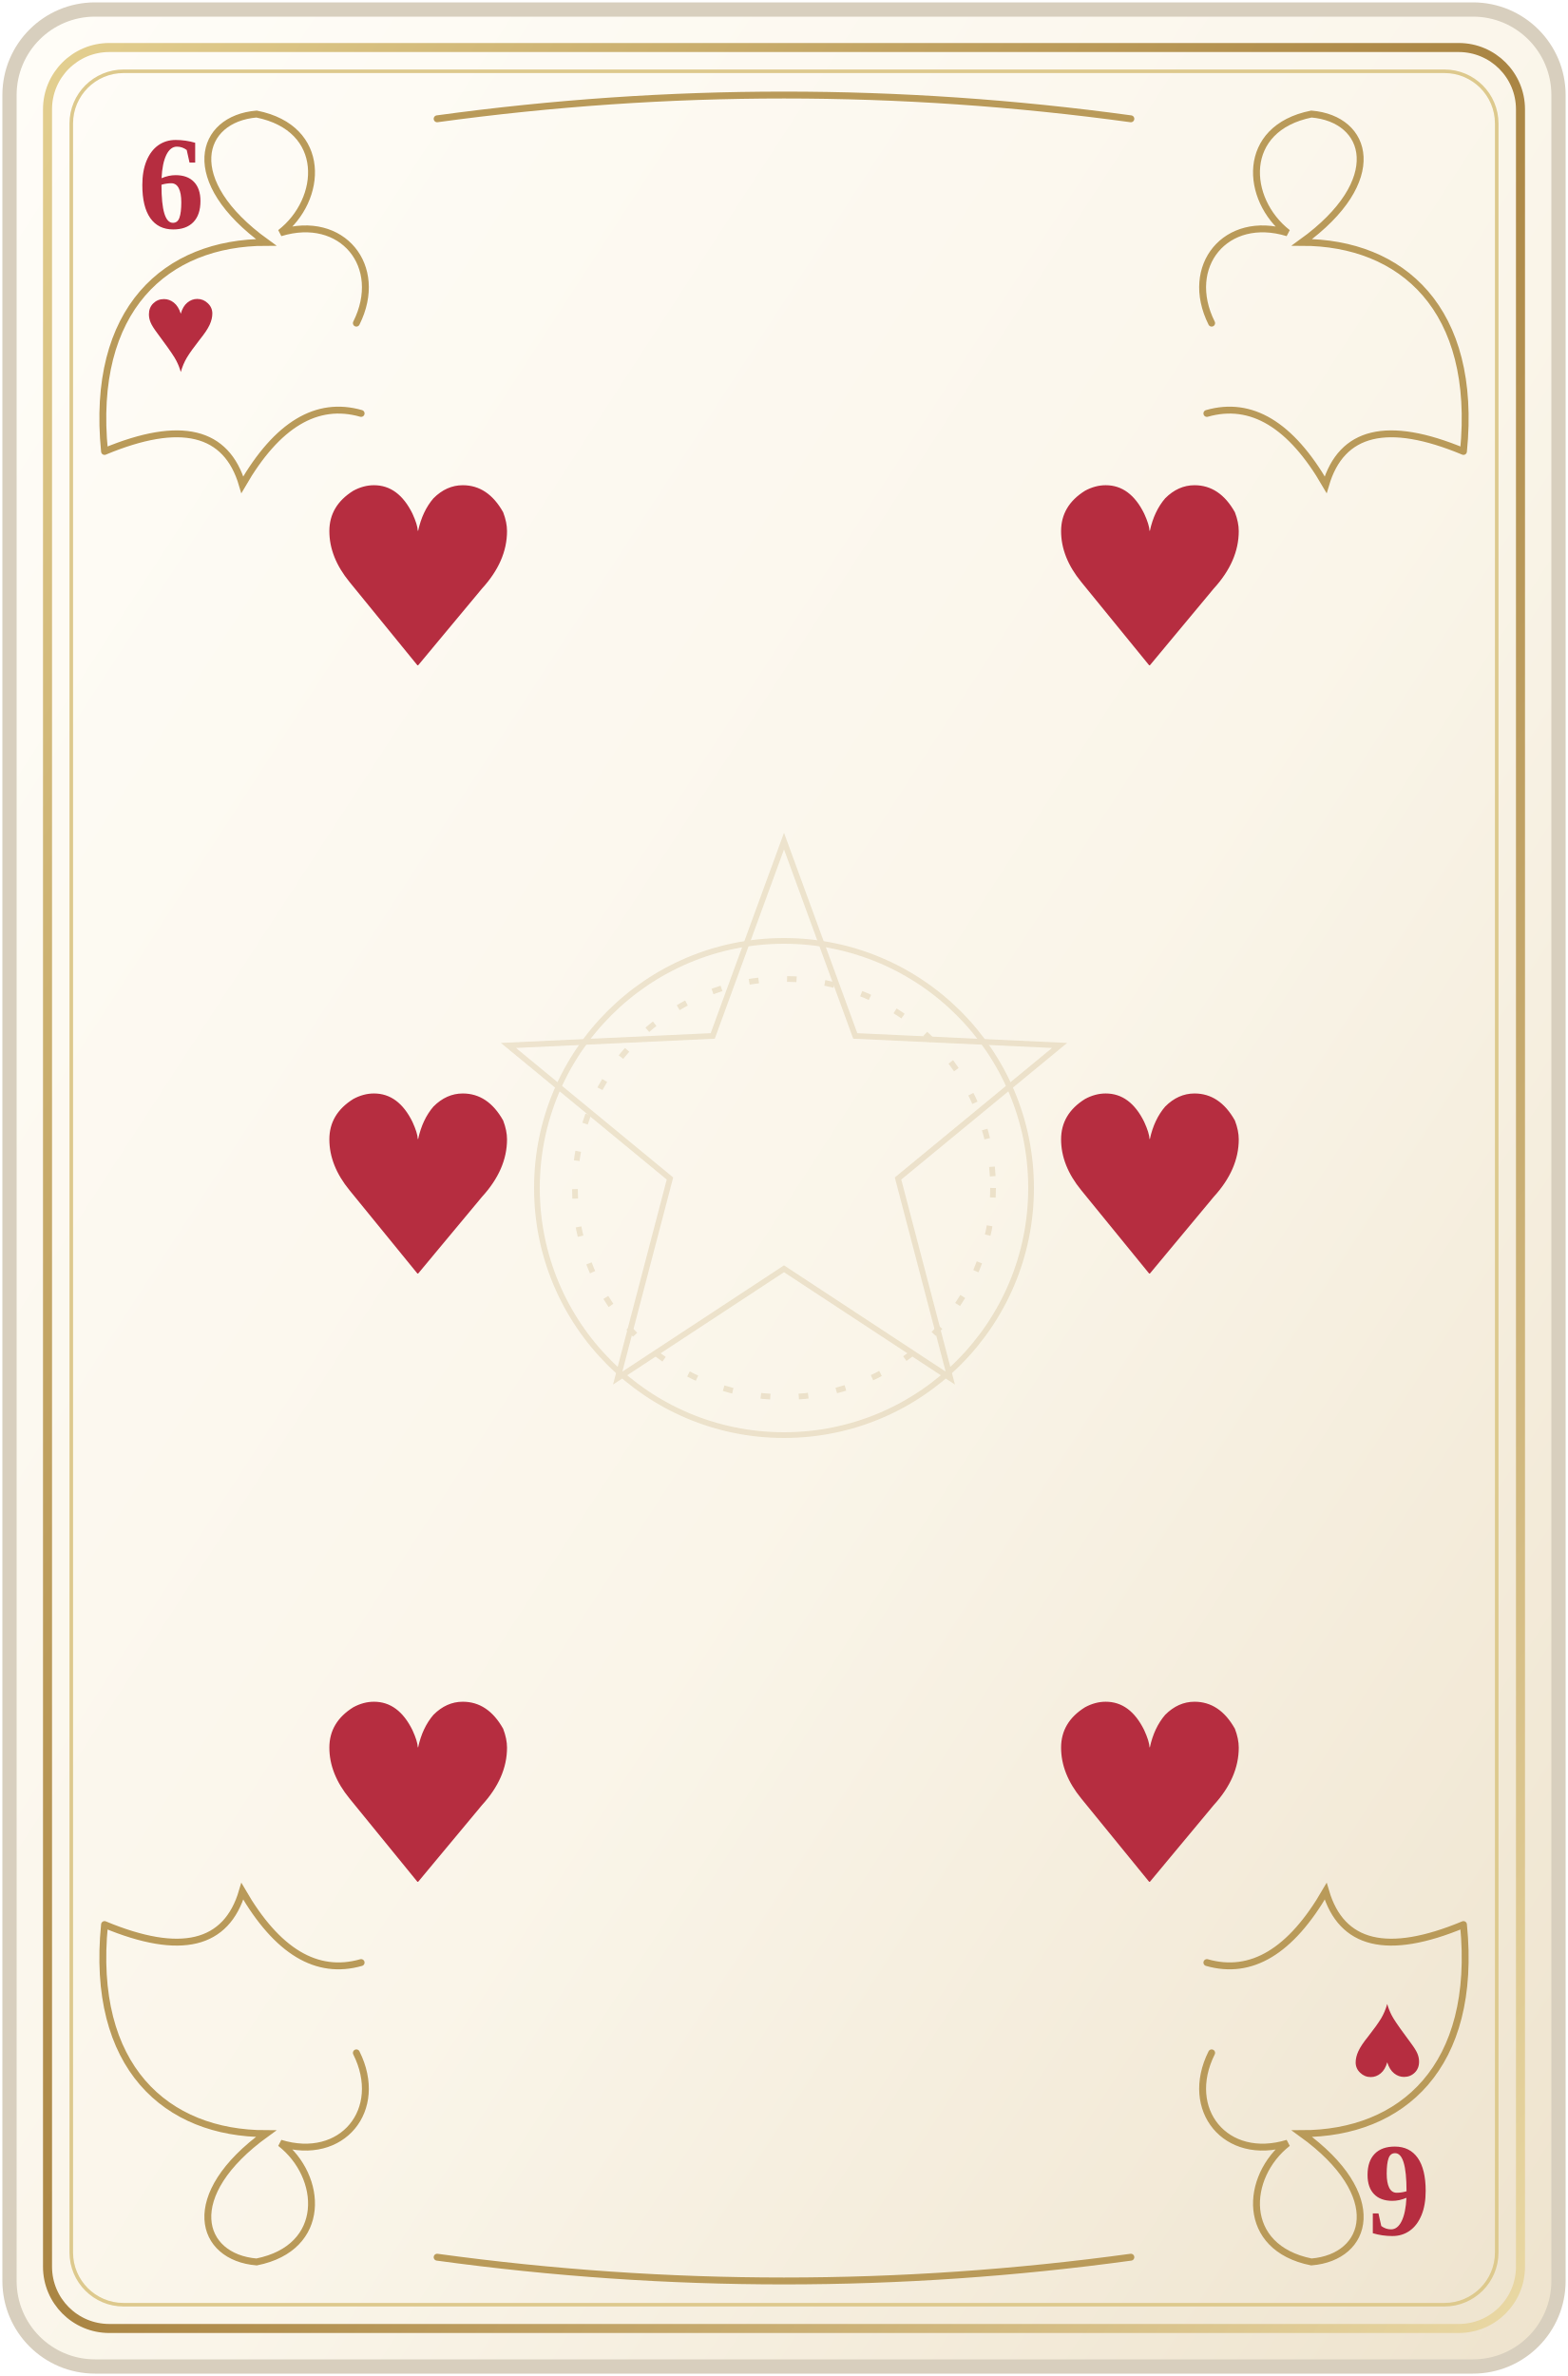
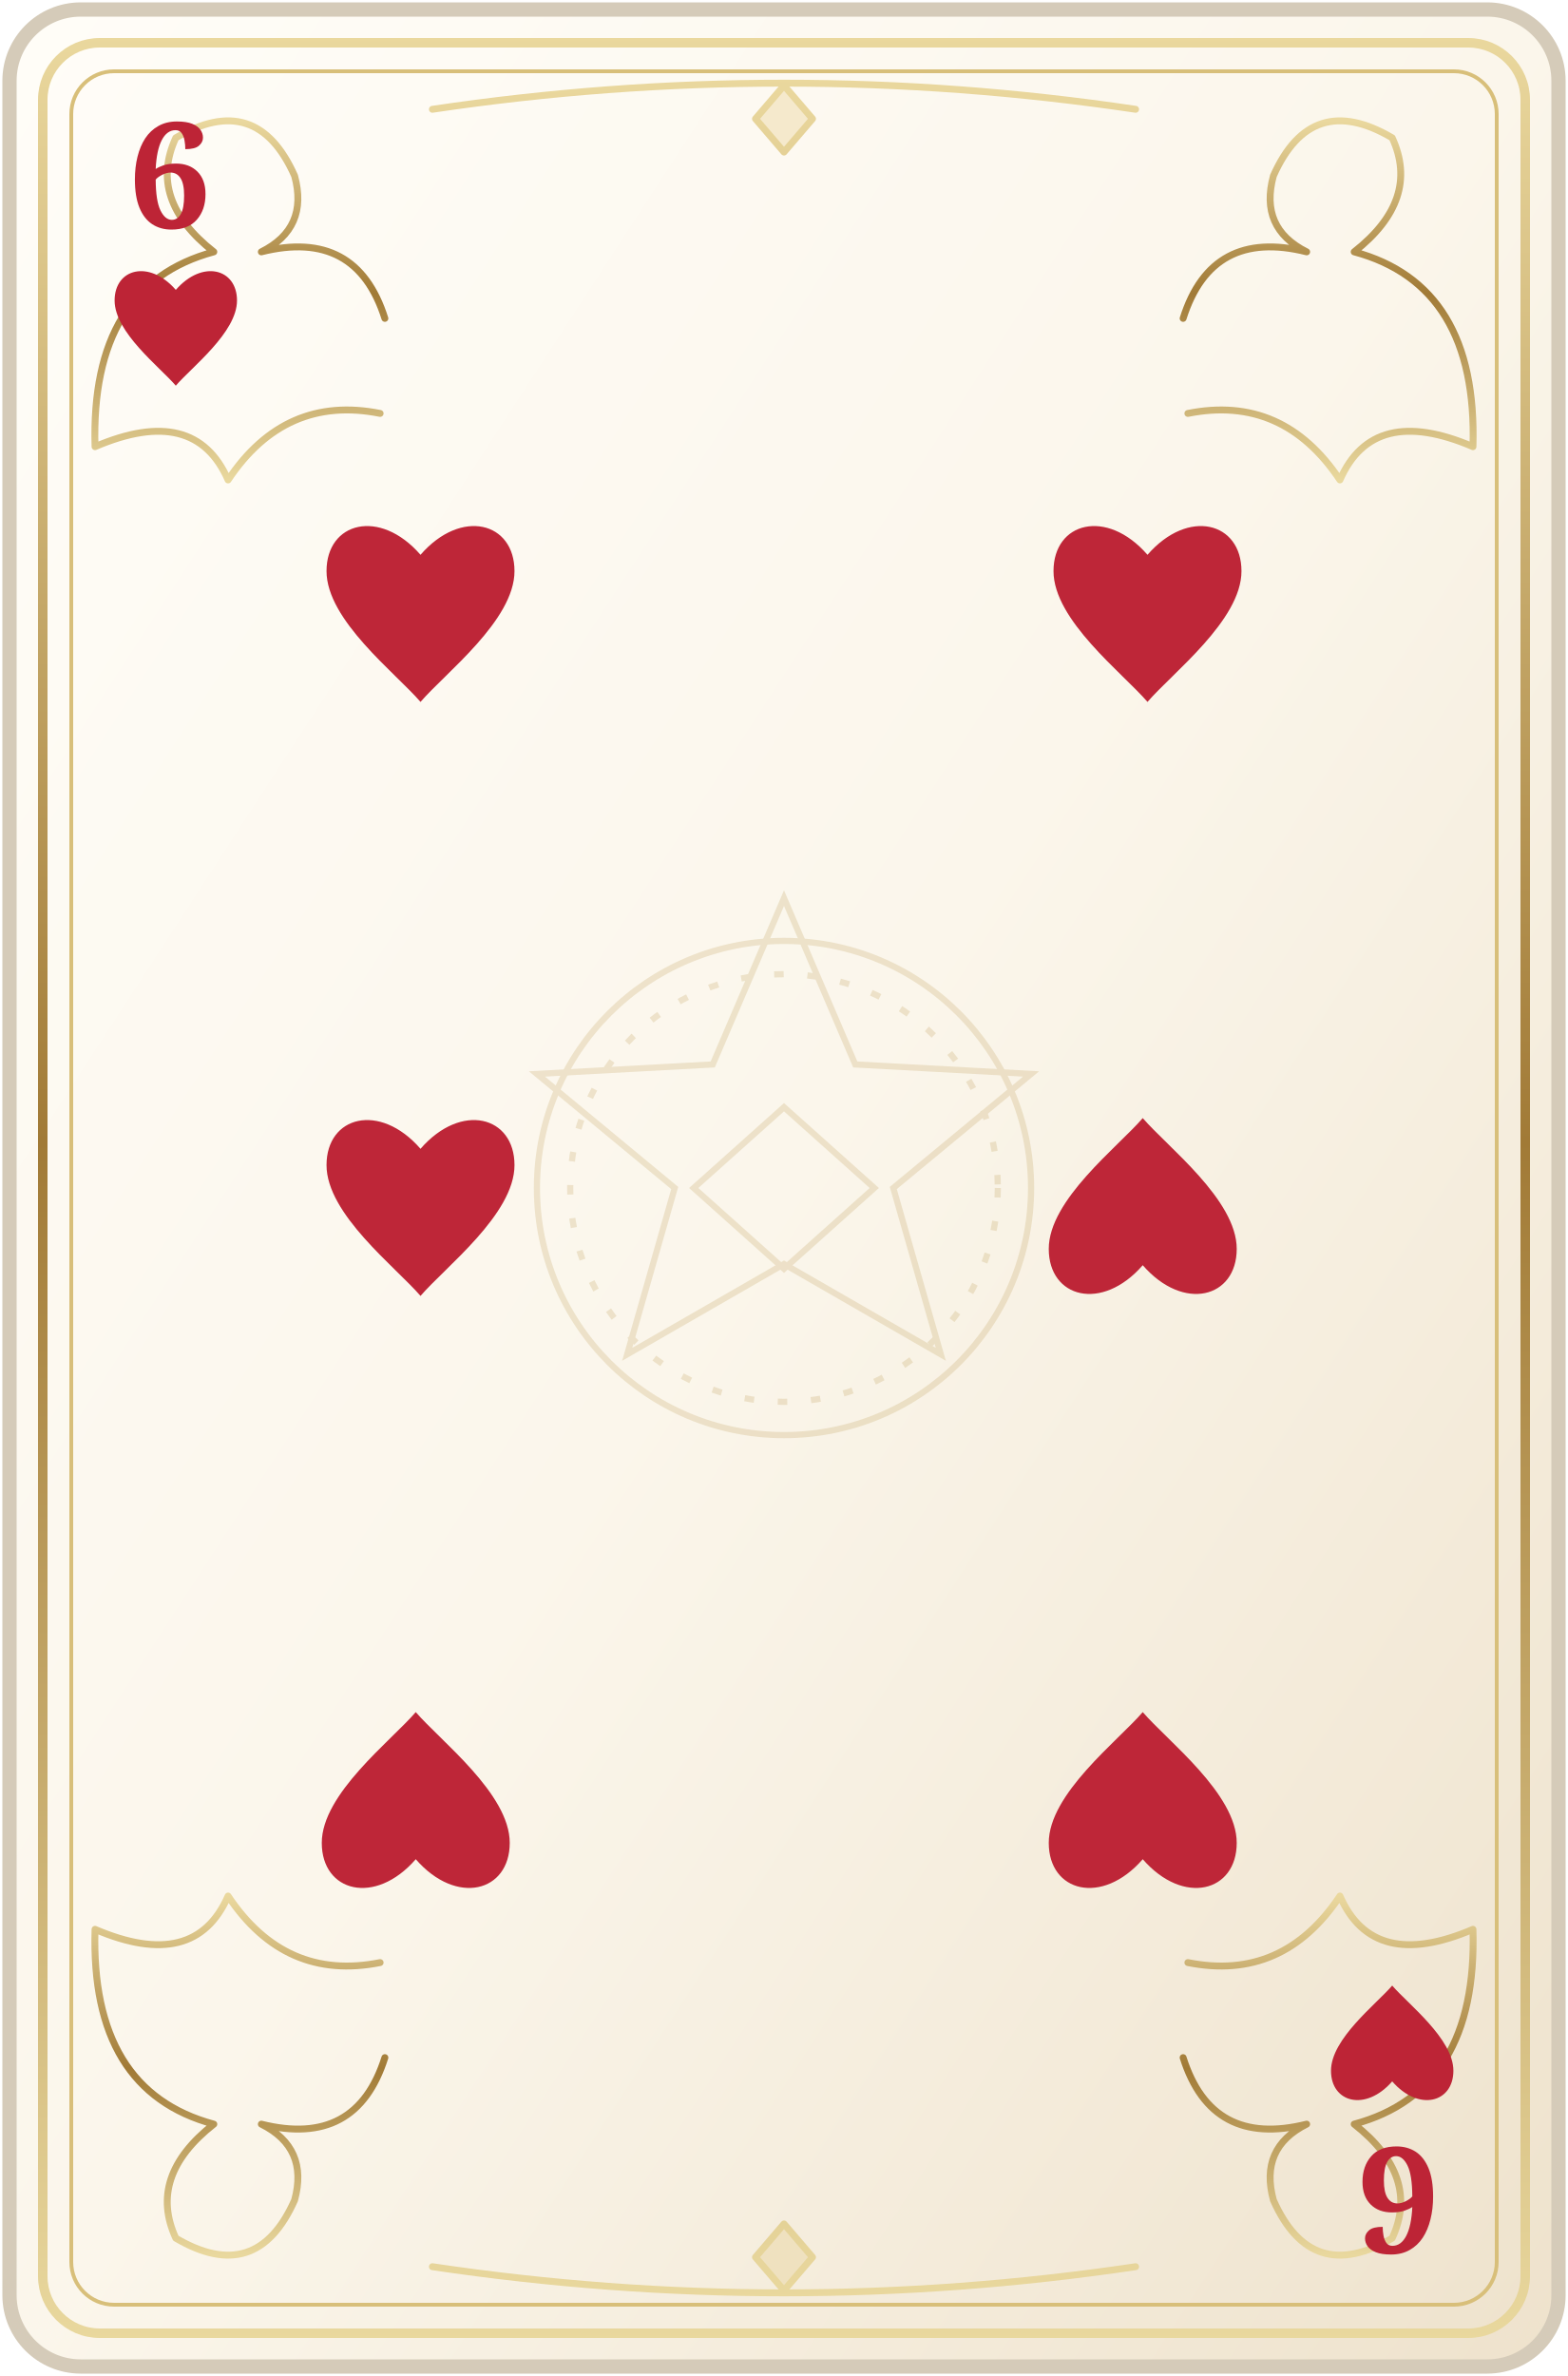
<svg xmlns="http://www.w3.org/2000/svg" width="330" height="500" viewBox="0 0 330 500">
  <defs>
    <linearGradient id="paper" x1="0" y1="0" x2="1" y2="1">
      <stop stop-color="#fffdf8" />
-       <stop offset=".56" stop-color="#faf5e9" />
-       <stop offset="1" stop-color="#eee3cd" />
+       <stop offset=".50" stop-color="#fbf6eb" />
+       <stop offset="1" stop-color="#eee2cc" />
    </linearGradient>
-     <linearGradient id="gold" x1="0" y1="0" x2="1" y2="1">
-       <stop stop-color="#e4d091" />
-       <stop offset=".5" stop-color="#a98442" />
-       <stop offset="1" stop-color="#ead9a5" />
+     <linearGradient id="goldLine" x1="0" y1="0" x2="0" y2="1">
+       <stop stop-color="#ead89e" />
+       <stop offset=".48" stop-color="#a17a36" />
+       <stop offset="1" stop-color="#e9d89e" />
    </linearGradient>
-     <linearGradient id="robeFill" x1="0" y1="0" x2="1" y2="1">
-       <stop stop-color="#d56c7a" />
-       <stop offset=".48" stop-color="#982a41" />
-       <stop offset="1" stop-color="#15222e" />
+     <linearGradient id="costume" x1="0" y1="0" x2="1" y2="1">
+       <stop stop-color="#d66c7b" />
+       <stop offset=".45" stop-color="#a6263b" />
+       <stop offset="1" stop-color="#17232b" />
    </linearGradient>
  </defs>
-   <rect x="2" y="2" width="326" height="496" rx="18" fill="url(#paper)" stroke="#d8cfbe" stroke-width="3" />
-   <rect x="10" y="10" width="310" height="480" rx="13" fill="none" stroke="url(#gold)" stroke-width="1.9" />
-   <rect x="15" y="15" width="300" height="470" rx="11" fill="none" stroke="#ddc98d" stroke-width=".75" />
-   <g fill="none" stroke="#b99a59" stroke-width="1.45" stroke-linecap="round">
-     <path d="M22 95 C19 65 35 51 56 51 C38 38 42 25 54 24 C69 27 68 42 59 49 C72 45 81 56 75 68 M22 95 Q46 85 51 102 Q62 83 76 87" />
-     <path d="M308 95 C311 65 295 51 274 51 C292 38 288 25 276 24 C261 27 262 42 271 49 C258 45 249 56 255 68 M308 95 Q284 85 279 102 Q268 83 254 87" />
-     <path d="M22 405 C19 435 35 449 56 449 C38 462 42 475 54 476 C69 473 68 458 59 451 C72 455 81 444 75 432 M22 405 Q46 415 51 398 Q62 417 76 413" />
-     <path d="M308 405 C311 435 295 449 274 449 C292 462 288 475 276 476 C261 473 262 458 271 451 C258 455 249 444 255 432 M308 405 Q284 415 279 398 Q268 417 254 413" />
-     <path d="M92 25 Q165 15 238 25 M92 475 Q165 485 238 475" />
+   <rect x="2" y="2" width="326" height="496" rx="15" fill="url(#paper)" stroke="#d5cbb9" stroke-width="3" />
+   <rect x="9" y="9" width="312" height="482" rx="12" fill="none" stroke="url(#goldLine)" stroke-width="2" />
+   <rect x="15" y="15" width="300" height="470" rx="9" fill="none" stroke="#d8bf7a" stroke-width=".8" />
+   <g fill="none" stroke="url(#goldLine)" stroke-width="1.45" stroke-linecap="round" stroke-linejoin="round">
+     <path d="M20 94 Q19 60 45 53 Q31 42 37 29 Q54 19 62 37 Q65 48 55 53 Q75 48 81 67 M20 94 Q41 85 48 101 Q60 83 80 87" />
+     <path d="M310 94 Q311 60 285 53 Q299 42 293 29 Q276 19 268 37 Q265 48 275 53 Q255 48 249 67 M310 94 Q289 85 282 101 Q270 83 250 87" />
+     <path d="M20 406 Q19 440 45 447 Q31 458 37 471 Q54 481 62 463 Q65 452 55 447 Q75 452 81 433 M20 406 Q41 415 48 399 Q60 417 80 413" />
+     <path d="M310 406 Q311 440 285 447 Q299 458 293 471 Q276 481 268 463 Q265 452 275 447 Q255 452 249 433 M310 406 Q289 415 282 399 Q270 417 250 413" />
+     <path d="M91 23 Q165 12 239 23 M91 477 Q165 488 239 477" />
+     <path d="M165 18 l6 7 -6 7 -6 -7z M165 468 l6 7 -6 7 -6 -7z" fill="#e4cc87" fill-opacity=".35" />
  </g>
-   <g font-family="Georgia,'Times New Roman',serif" font-weight="700" fill="#b62d40">
-     <text x="29" y="48" font-size="28">6</text>
-     <text x="30" y="78" font-size="27">♥</text>
-     <g transform="translate(330 500) rotate(180)">
-       <text x="29" y="48" font-size="28">6</text>
-       <text x="30" y="78" font-size="27">♥</text>
+   <g font-family="Georgia,serif" font-weight="700" fill="#bd2436">
+     <text x="27" y="48" font-size="31">6</text>
+     <g transform="translate(23 54) scale(.28)" fill="#bd2436">
+       <path d="M50 97 C38 83 4 57 4 33 C4 9 30 2 50 25 C70 2 96 9 96 33 C96 57 62 83 50 97 Z" />
    </g>
  </g>
-   <g fill="none" stroke="#b99a59" stroke-width="1.2" opacity=".22">
+   <g transform="translate(330 500) rotate(180)" font-family="Georgia,serif" font-weight="700" fill="#bd2436">
+     <text x="27" y="48" font-size="31">6</text>
+     <g transform="translate(23 55) scale(.28)" fill="#bd2436">
+       <path d="M50 97 C38 83 4 57 4 33 C4 9 30 2 50 25 C70 2 96 9 96 33 C96 57 62 83 50 97 Z" />
+     </g>
+   </g>
+   <g fill="none" stroke="#b9974c" stroke-width="1.3" opacity=".22">
    <circle cx="165" cy="250" r="52" />
-     <circle cx="165" cy="250" r="44" stroke-dasharray="2 6" />
-     <path d="M165 177 L180 218 L223 220 L189 248 L200 290 L165 267 L130 290 L141 248 L107 220 L150 218 Z" />
+     <circle cx="165" cy="250" r="45" stroke-dasharray="2 5" />
+     <path d="M165 189 L180 224 L217 226 L188 250 L198 285 L165 266 L132 285 L142 250 L113 226 L150 224 Z" />
+     <path d="M146 250 l19 -17 19 17 -19 17z" />
  </g>
-   <text x="88" y="122" text-anchor="middle" dominant-baseline="central" font-family="Georgia,serif" font-size="52" fill="#b62d40">♥</text>
-   <text x="242" y="122" text-anchor="middle" dominant-baseline="central" font-family="Georgia,serif" font-size="52" fill="#b62d40">♥</text>
-   <text x="88" y="250" text-anchor="middle" dominant-baseline="central" font-family="Georgia,serif" font-size="52" fill="#b62d40">♥</text>
-   <text x="242" y="250" text-anchor="middle" dominant-baseline="central" font-family="Georgia,serif" font-size="52" fill="#b62d40">♥</text>
-   <text x="88" y="378" text-anchor="middle" dominant-baseline="central" font-family="Georgia,serif" font-size="52" fill="#b62d40">♥</text>
-   <text x="242" y="378" text-anchor="middle" dominant-baseline="central" font-family="Georgia,serif" font-size="52" fill="#b62d40">♥</text>
+   <g transform="translate(67 106) rotate(0 21 23) scale(0.43)" opacity="0.99" fill="#bd2436">
+     <path d="M50 97 C38 83 4 57 4 33 C4 9 30 2 50 25 C70 2 96 9 96 33 C96 57 62 83 50 97 Z" />
+   </g>
+   <g transform="translate(220 106) rotate(0 21 23) scale(0.43)" opacity="0.99" fill="#bd2436">
+     <path d="M50 97 C38 83 4 57 4 33 C4 9 30 2 50 25 C70 2 96 9 96 33 C96 57 62 83 50 97 Z" />
+   </g>
+   <g transform="translate(67 231) rotate(0 21 23) scale(0.43)" opacity="0.99" fill="#bd2436">
+     <path d="M50 97 C38 83 4 57 4 33 C4 9 30 2 50 25 C70 2 96 9 96 33 C96 57 62 83 50 97 Z" />
+   </g>
+   <g transform="translate(220 231) rotate(180 21 23) scale(0.43)" opacity="0.99" fill="#bd2436">
+     <path d="M50 97 C38 83 4 57 4 33 C4 9 30 2 50 25 C70 2 96 9 96 33 C96 57 62 83 50 97 Z" />
+   </g>
+   <g transform="translate(67 356) rotate(180 21 23) scale(0.43)" opacity="0.99" fill="#bd2436">
+     <path d="M50 97 C38 83 4 57 4 33 C4 9 30 2 50 25 C70 2 96 9 96 33 C96 57 62 83 50 97 Z" />
+   </g>
+   <g transform="translate(220 356) rotate(180 21 23) scale(0.43)" opacity="0.99" fill="#bd2436">
+     <path d="M50 97 C38 83 4 57 4 33 C4 9 30 2 50 25 C70 2 96 9 96 33 C96 57 62 83 50 97 Z" />
+   </g>
</svg>
